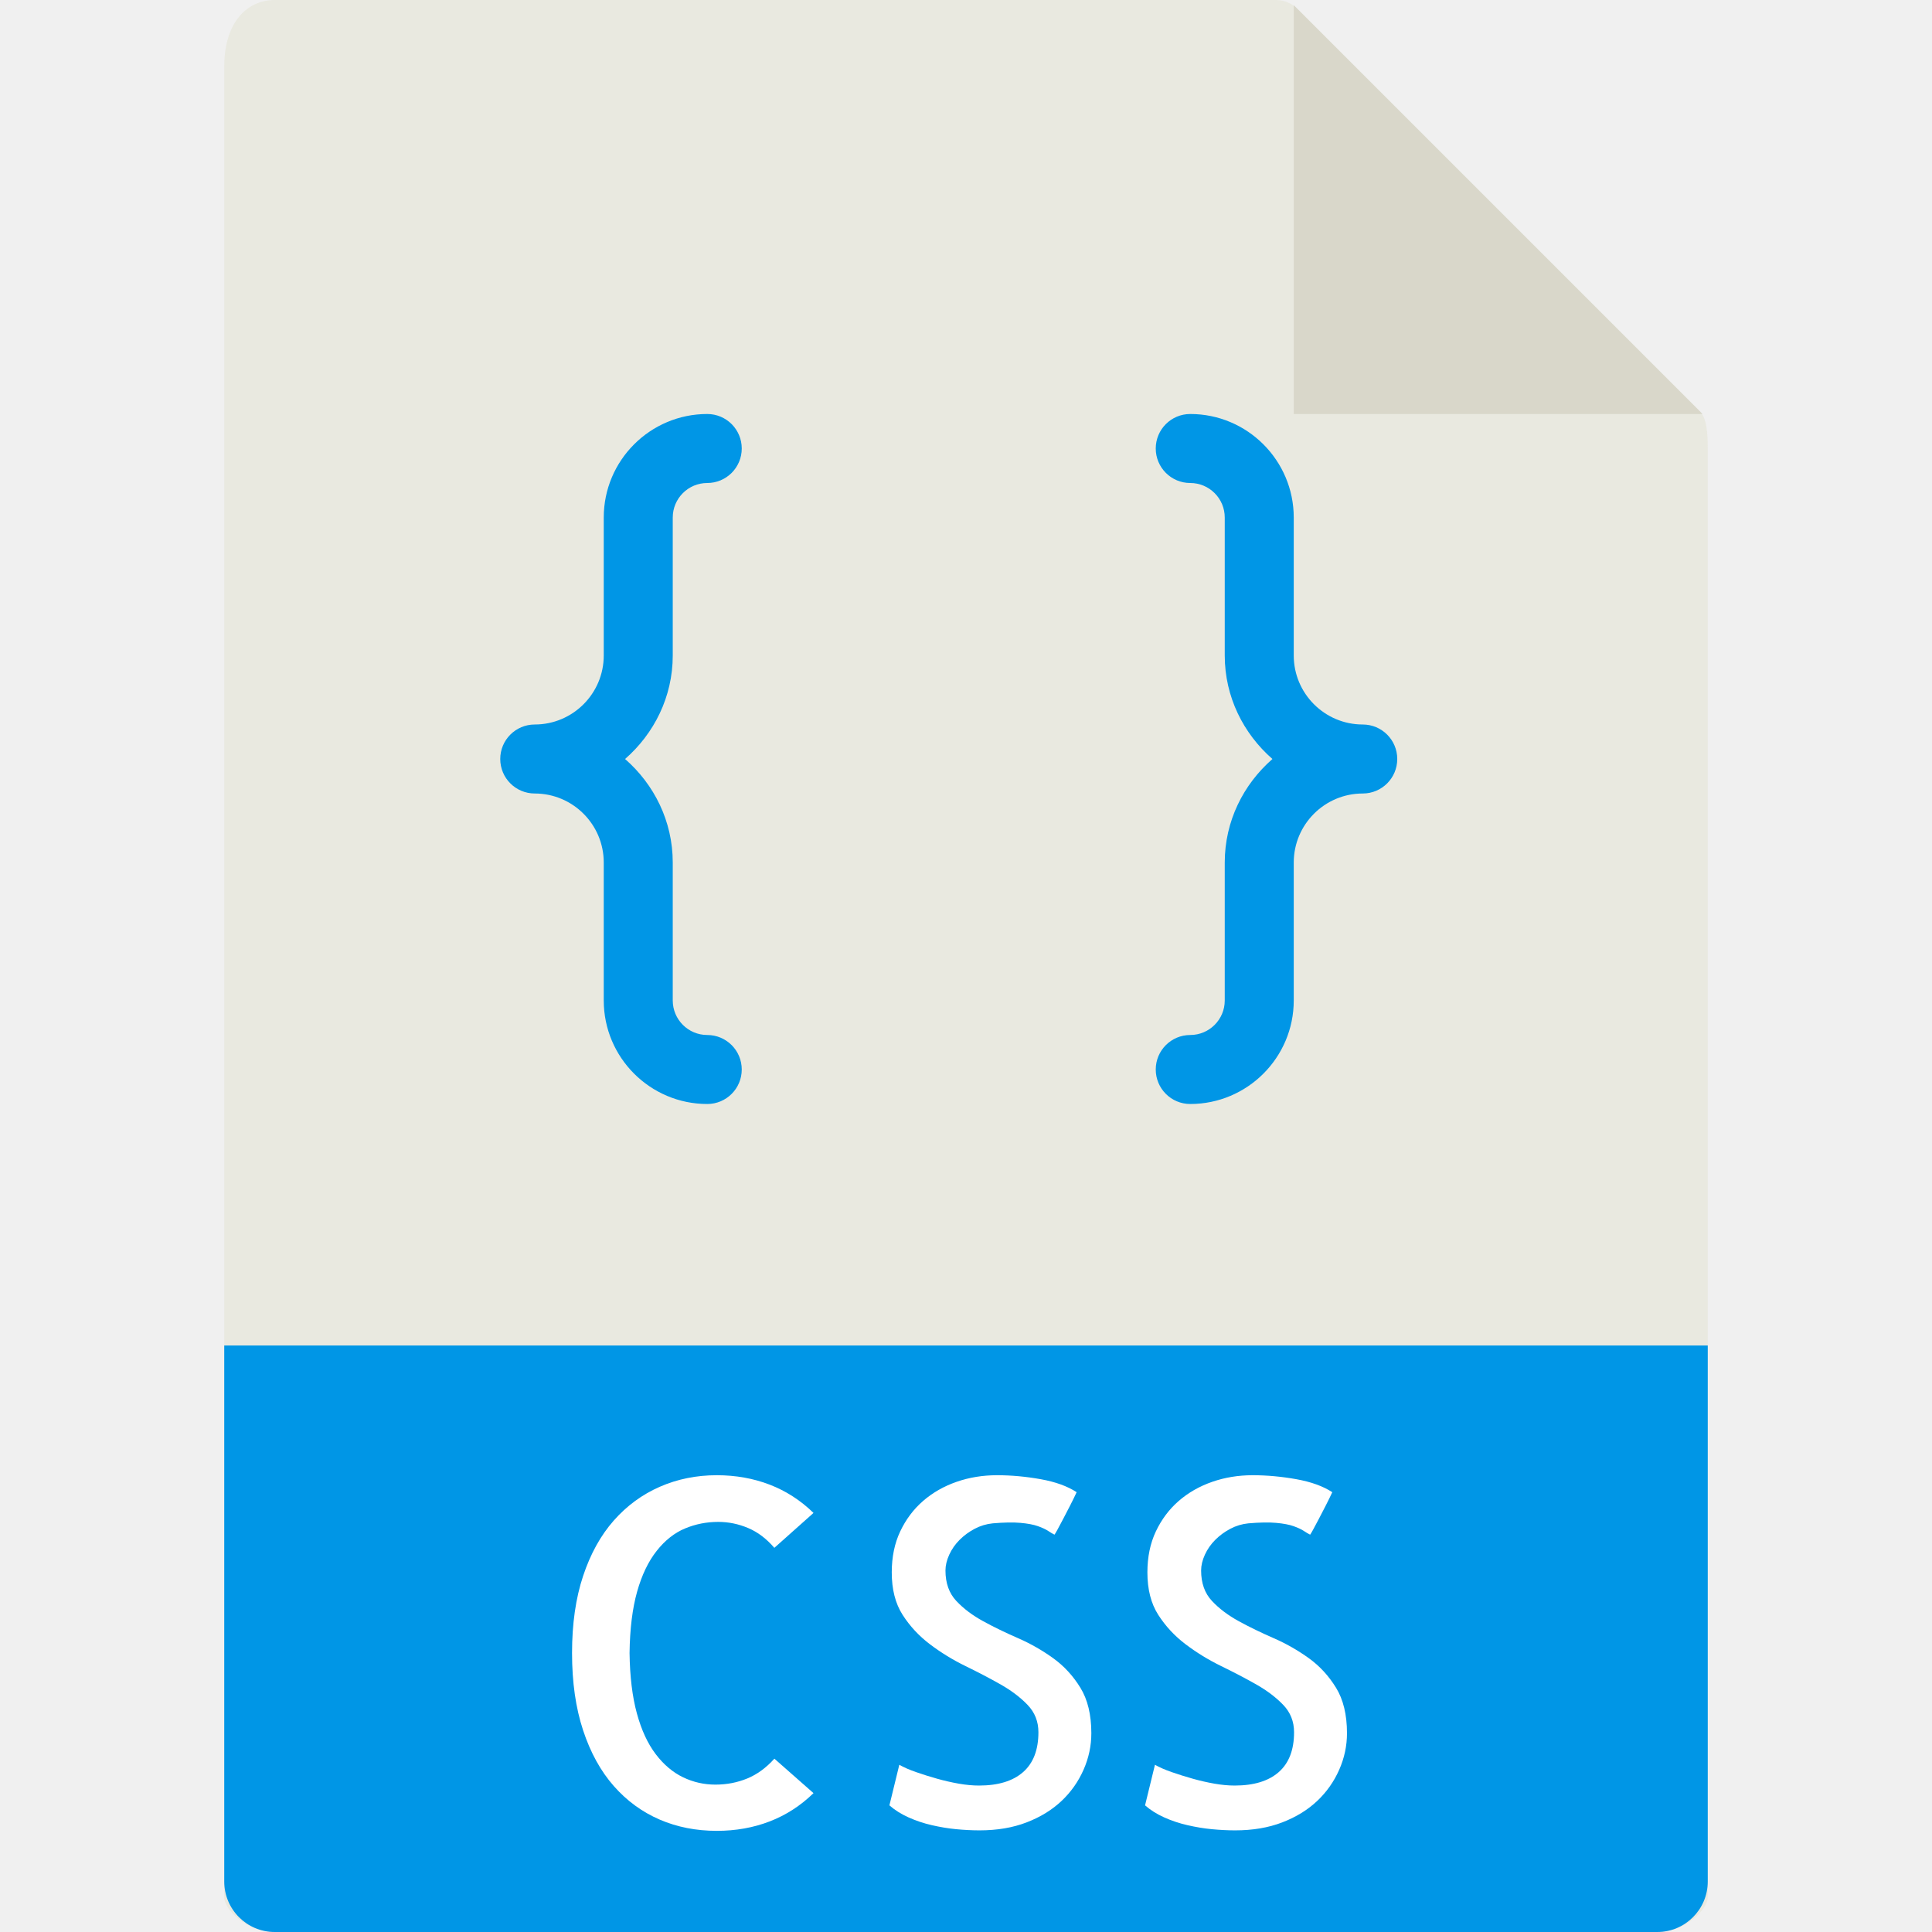
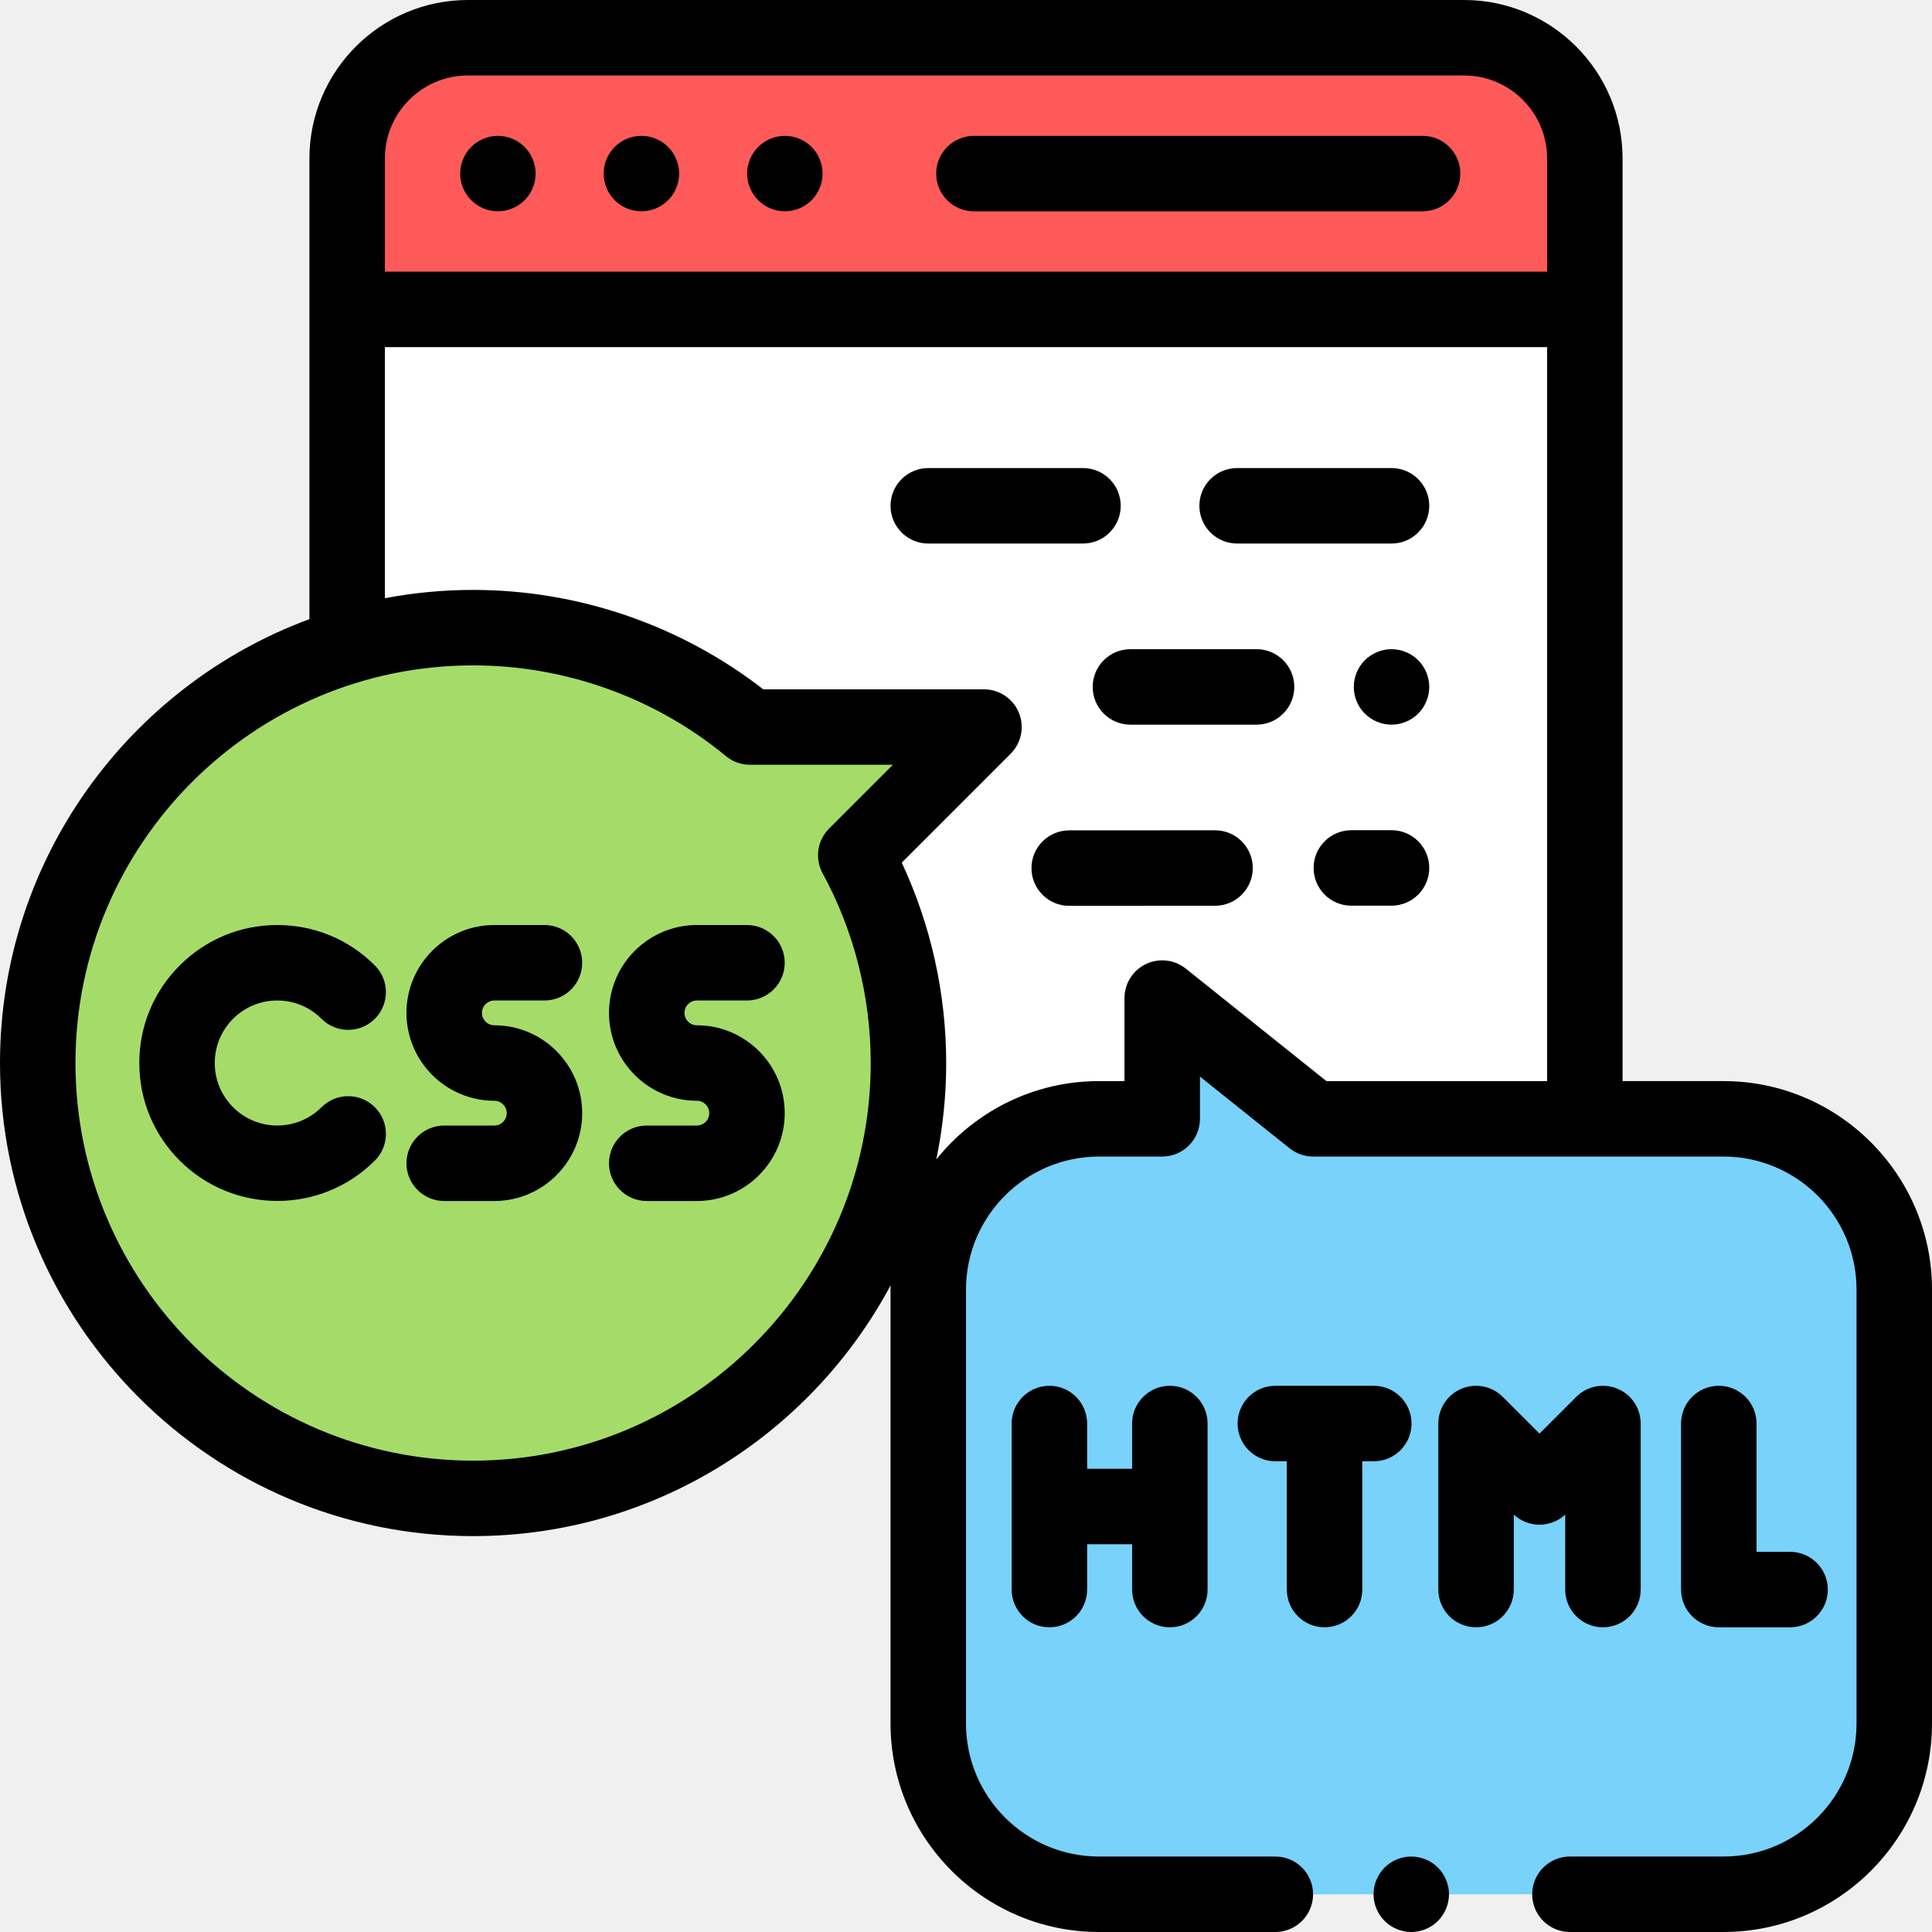
- <svg xmlns="http://www.w3.org/2000/svg" version="1.1" id="Capa_1" x="0px" y="0px" viewBox="0 0 56 56" style="enable-background:new 0 0 56 56;" xml:space="preserve">
-   <g>
-     <path style="fill:#E9E9E0;" d="M36.985,0H7.963C7.155,0,6.5,0.655,6.5,1.926V55c0,0.345,0.655,1,1.463,1h40.074   c0.808,0,1.463-0.655,1.463-1V12.978c0-0.696-0.093-0.92-0.257-1.085L37.607,0.257C37.442,0.093,37.218,0,36.985,0z" />
-     <polygon style="fill:#D9D7CA;" points="37.5,0.151 37.5,12 49.349,12  " />
-     <path style="fill:#0096E6;" d="M48.037,56H7.963C7.155,56,6.5,55.345,6.5,54.537V39h43v15.537C49.5,55.345,48.845,56,48.037,56z" />
-     <g>
-       <path style="fill:#FFFFFF;" d="M23.58,51.975c-0.374,0.364-0.798,0.638-1.271,0.82s-0.984,0.273-1.531,0.273    c-0.602,0-1.155-0.109-1.661-0.328s-0.948-0.542-1.326-0.971s-0.675-0.966-0.889-1.613c-0.214-0.647-0.321-1.395-0.321-2.242    s0.107-1.593,0.321-2.235c0.214-0.643,0.511-1.178,0.889-1.606s0.822-0.754,1.333-0.978s1.062-0.335,1.654-0.335    c0.547,0,1.058,0.091,1.531,0.273s0.897,0.456,1.271,0.82l-1.135,1.012c-0.228-0.265-0.48-0.456-0.759-0.574    s-0.567-0.178-0.868-0.178c-0.337,0-0.658,0.063-0.964,0.191s-0.579,0.344-0.82,0.649s-0.431,0.699-0.567,1.183    s-0.21,1.075-0.219,1.777c0.009,0.684,0.08,1.267,0.212,1.75s0.314,0.877,0.547,1.183s0.497,0.528,0.793,0.67    s0.608,0.212,0.937,0.212s0.636-0.06,0.923-0.178s0.549-0.31,0.786-0.574L23.58,51.975z" />
-       <path style="fill:#FFFFFF;" d="M31.633,50.238c0,0.364-0.075,0.718-0.226,1.06s-0.362,0.643-0.636,0.902s-0.61,0.467-1.012,0.622    s-0.856,0.232-1.367,0.232c-0.219,0-0.444-0.012-0.677-0.034s-0.467-0.062-0.704-0.116s-0.463-0.13-0.677-0.226    s-0.398-0.212-0.554-0.349l0.287-1.176c0.128,0.073,0.289,0.144,0.485,0.212s0.398,0.132,0.608,0.191s0.419,0.107,0.629,0.144    s0.405,0.055,0.588,0.055c0.556,0,0.982-0.13,1.278-0.39s0.444-0.645,0.444-1.155c0-0.31-0.104-0.574-0.314-0.793    s-0.472-0.417-0.786-0.595s-0.654-0.355-1.019-0.533s-0.706-0.388-1.025-0.629s-0.583-0.526-0.793-0.854s-0.314-0.738-0.314-1.23    c0-0.446,0.082-0.843,0.246-1.189s0.385-0.641,0.663-0.882s0.602-0.426,0.971-0.554s0.759-0.191,1.169-0.191    c0.419,0,0.843,0.039,1.271,0.116s0.774,0.203,1.039,0.376c-0.055,0.118-0.118,0.248-0.191,0.39s-0.142,0.273-0.205,0.396    c-0.063,0.123-0.118,0.226-0.164,0.308s-0.073,0.128-0.082,0.137c-0.055-0.027-0.116-0.063-0.185-0.109s-0.166-0.091-0.294-0.137    s-0.296-0.077-0.506-0.096s-0.479-0.014-0.807,0.014c-0.183,0.019-0.355,0.07-0.52,0.157s-0.31,0.193-0.438,0.321    s-0.228,0.271-0.301,0.431s-0.109,0.313-0.109,0.458c0,0.364,0.104,0.658,0.314,0.882s0.47,0.419,0.779,0.588    s0.647,0.333,1.012,0.492s0.704,0.354,1.019,0.581s0.576,0.513,0.786,0.854S31.633,49.7,31.633,50.238z" />
-       <path style="fill:#FFFFFF;" d="M39.043,50.238c0,0.364-0.075,0.718-0.226,1.06s-0.362,0.643-0.636,0.902s-0.61,0.467-1.012,0.622    s-0.856,0.232-1.367,0.232c-0.219,0-0.444-0.012-0.677-0.034s-0.467-0.062-0.704-0.116s-0.463-0.13-0.677-0.226    s-0.398-0.212-0.554-0.349l0.287-1.176c0.128,0.073,0.289,0.144,0.485,0.212s0.398,0.132,0.608,0.191s0.419,0.107,0.629,0.144    s0.405,0.055,0.588,0.055c0.556,0,0.982-0.13,1.278-0.39s0.444-0.645,0.444-1.155c0-0.31-0.104-0.574-0.314-0.793    s-0.472-0.417-0.786-0.595s-0.654-0.355-1.019-0.533s-0.706-0.388-1.025-0.629s-0.583-0.526-0.793-0.854s-0.314-0.738-0.314-1.23    c0-0.446,0.082-0.843,0.246-1.189s0.385-0.641,0.663-0.882s0.602-0.426,0.971-0.554s0.759-0.191,1.169-0.191    c0.419,0,0.843,0.039,1.271,0.116s0.774,0.203,1.039,0.376c-0.055,0.118-0.118,0.248-0.191,0.39s-0.142,0.273-0.205,0.396    s-0.118,0.226-0.164,0.308s-0.073,0.128-0.082,0.137c-0.055-0.027-0.116-0.063-0.185-0.109s-0.166-0.091-0.294-0.137    s-0.296-0.077-0.506-0.096s-0.479-0.014-0.807,0.014c-0.183,0.019-0.355,0.07-0.52,0.157s-0.31,0.193-0.438,0.321    s-0.228,0.271-0.301,0.431s-0.109,0.313-0.109,0.458c0,0.364,0.104,0.658,0.314,0.882s0.47,0.419,0.779,0.588    s0.647,0.333,1.012,0.492s0.704,0.354,1.019,0.581s0.576,0.513,0.786,0.854S39.043,49.7,39.043,50.238z" />
-     </g>
-     <g>
-       <path style="fill:#0096E6;" d="M19.5,19v-4c0-0.551,0.448-1,1-1c0.553,0,1-0.448,1-1s-0.447-1-1-1c-1.654,0-3,1.346-3,3v4    c0,1.103-0.897,2-2,2c-0.553,0-1,0.448-1,1s0.447,1,1,1c1.103,0,2,0.897,2,2v4c0,1.654,1.346,3,3,3c0.553,0,1-0.448,1-1    s-0.447-1-1-1c-0.552,0-1-0.449-1-1v-4c0-1.2-0.542-2.266-1.382-3C18.958,21.266,19.5,20.2,19.5,19z" />
-       <path style="fill:#0096E6;" d="M39.5,21c-1.103,0-2-0.897-2-2v-4c0-1.654-1.346-3-3-3c-0.553,0-1,0.448-1,1s0.447,1,1,1    c0.552,0,1,0.449,1,1v4c0,1.2,0.542,2.266,1.382,3c-0.84,0.734-1.382,1.8-1.382,3v4c0,0.551-0.448,1-1,1c-0.553,0-1,0.448-1,1    s0.447,1,1,1c1.654,0,3-1.346,3-3v-4c0-1.103,0.897-2,2-2c0.553,0,1-0.448,1-1S40.053,21,39.5,21z" />
-     </g>
-   </g>
+ <svg xmlns="http://www.w3.org/2000/svg" version="1.1" id="Capa_1" x="0px" y="0px" viewBox="0 0 512 512" style="enable-background:new 0 0 512 512;" xml:space="preserve">
+   <path style="fill:#FFFFFF;" d="M420,296c0,17.673-14.327,32-32,32H124c-17.673,0-32-14.327-32-32V42c0-17.673,14.327-32,32-32h264  c17.673,0,32,14.327,32,32V296z" />
+   <path style="fill:#FF5A5A;" d="M124.274,10H388c17.673,0,32,14.327,32,32v40H92.274V42C92.274,24.327,106.601,10,124.274,10z" />
+   <path style="fill:#231F20;" d="M100.141,82h315.908" />
+   <path style="fill:#78D2FA;" d="M456.75,296.5H348l-40-32v32h-16.75c-24.991,0-45.25,20.259-45.25,45.25v115  c0,24.991,20.259,45.25,45.25,45.25h165.5c24.991,0,45.25-20.259,45.25-45.25v-115C502,316.759,481.741,296.5,456.75,296.5z" />
+   <path style="fill:#A5DC69;" d="M260.763,192.675H198.76c-19.943-16.456-45.509-26.342-73.384-26.342  C61.656,166.333,10,217.989,10,281.71s51.656,115.376,115.376,115.376S240.753,345.43,240.753,281.71  c0-19.94-5.059-38.698-13.963-55.062L260.763,192.675z" />
+   <path d="M258.095,56H377c5.523,0,10-4.478,10-10s-4.477-10-10-10H258.095c-5.523,0-10,4.478-10,10S252.572,56,258.095,56z" />
+   <path d="M169.98,56c2.63,0,5.21-1.07,7.07-2.931c1.86-1.859,2.93-4.439,2.93-7.069s-1.07-5.21-2.93-7.07S172.61,36,169.98,36  c-2.64,0-5.22,1.069-7.08,2.93s-2.92,4.44-2.92,7.07s1.06,5.21,2.92,7.069C164.77,54.93,167.34,56,169.98,56z" />
+   <path d="M131.95,56c2.63,0,5.21-1.07,7.07-2.931c1.86-1.859,2.93-4.439,2.93-7.069s-1.07-5.21-2.93-7.07  c-1.86-1.86-4.44-2.93-7.07-2.93s-5.21,1.069-7.07,2.93s-2.93,4.44-2.93,7.07s1.07,5.21,2.93,7.069  C126.74,54.93,129.32,56,131.95,56z" />
+   <path d="M208,56c2.63,0,5.21-1.07,7.07-2.931C216.93,51.21,218,48.63,218,46s-1.07-5.21-2.93-7.07S210.63,36,208,36  s-5.21,1.069-7.07,2.93C199.07,40.79,198,43.37,198,46s1.07,5.21,2.93,7.069C202.79,54.93,205.37,56,208,56z" />
+   <path d="M297,134.044c0-5.522-4.477-10-10-10h-41c-5.523,0-10,4.478-10,10s4.477,10,10,10h41  C292.523,144.044,297,139.566,297,134.044z" />
+   <path d="M327.849,144.044h40.917c5.523,0,10-4.478,10-10s-4.477-10-10-10h-40.917c-5.523,0-10,4.478-10,10  S322.326,144.044,327.849,144.044z" />
+   <path d="M368.766,220.011c-0.001,0-0.002,0-0.003,0l-10.645,0.004c-5.522,0.002-9.998,4.48-9.996,10.004  c0.002,5.521,4.479,9.996,10,9.996c0.001,0,0.002,0,0.004,0l10.644-0.004c5.522-0.002,9.998-4.48,9.996-10.004  C378.764,224.485,374.287,220.011,368.766,220.011z" />
+   <path d="M322,220.036c-0.001,0-0.003,0-0.005,0l-38.649,0.021c-5.523,0.003-9.998,4.482-9.995,10.005  c0.003,5.521,4.479,9.995,10,9.995c0.001,0,0.003,0,0.005,0l38.649-0.021c5.523-0.003,9.998-4.482,9.995-10.005  C331.997,224.51,327.521,220.036,322,220.036z" />
+   <path d="M333,172.042h-33.427c-5.523,0-10,4.478-10,10s4.477,10,10,10H333c5.523,0,10-4.478,10-10S338.523,172.042,333,172.042z" />
+   <path d="M368.77,172.04c-2.64,0-5.21,1.069-7.08,2.93c-1.86,1.86-2.92,4.44-2.92,7.07s1.06,5.21,2.92,7.069  c1.87,1.87,4.44,2.931,7.08,2.931c2.63,0,5.2-1.061,7.07-2.931c1.86-1.859,2.93-4.439,2.93-7.069s-1.07-5.21-2.93-7.07  C373.97,173.109,371.4,172.04,368.77,172.04z" />
+   <path d="M374,492c-2.63,0-5.21,1.069-7.07,2.93c-1.86,1.86-2.93,4.44-2.93,7.07s1.07,5.21,2.93,7.069  c1.86,1.86,4.44,2.931,7.07,2.931s5.21-1.07,7.07-2.931c1.86-1.859,2.93-4.439,2.93-7.069s-1.07-5.21-2.93-7.07S376.63,492,374,492z  " />
+   <path d="M456.75,286.5H430V42c0-23.159-18.841-42-42-42H124c-23.159,0-42,18.841-42,42v122.072C34.18,181.761,0,227.818,0,281.71  c0,69.133,56.244,125.376,125.376,125.376c47.857,0,89.531-26.957,110.653-66.479c-0.008,0.382-0.029,0.76-0.029,1.143v115  c0,30.465,24.785,55.25,55.25,55.25h46.727c5.523,0,10-4.478,10-10s-4.477-10-10-10H291.25c-19.437,0-35.25-15.813-35.25-35.25v-115  c0-19.437,15.813-35.25,35.25-35.25H308c5.523,0,10-4.478,10-10v-11.193l23.753,19.002c1.773,1.419,3.977,2.191,6.247,2.191h108.75  c19.437,0,35.25,15.813,35.25,35.25v115c0,19.437-15.813,35.25-35.25,35.25h-40.701c-5.523,0-10,4.478-10,10s4.477,10,10,10h40.701  c30.465,0,55.25-24.785,55.25-55.25v-115C512,311.285,487.215,286.5,456.75,286.5z M124,20h264c12.131,0,22,9.869,22,22v30H102V42  C102,29.869,111.869,20,124,20z M125.376,387.086C67.271,387.086,20,339.814,20,281.71c0-58.105,47.271-105.377,105.376-105.377  c24.419,0,48.22,8.543,67.019,24.055c1.792,1.479,4.042,2.287,6.365,2.287h37.86l-16.902,16.901  c-3.134,3.134-3.831,7.957-1.713,11.851c8.339,15.326,12.747,32.714,12.747,50.283C230.752,339.814,183.481,387.086,125.376,387.086  z M314.247,256.691c-3.002-2.4-7.114-2.869-10.579-1.204c-3.464,1.665-5.668,5.169-5.668,9.013v22h-6.75  c-17.427,0-32.985,8.119-43.119,20.763c1.716-8.253,2.621-16.799,2.621-25.553c0-18.366-4.054-36.575-11.777-53.105l28.858-28.858  c2.86-2.86,3.716-7.161,2.168-10.898c-1.548-3.736-5.194-6.173-9.239-6.173h-58.494c-21.902-17.012-49.063-26.342-76.892-26.342  c-7.988,0-15.8,0.76-23.376,2.195V92h308v194.5h-58.492L314.247,256.691z" />
+   <path d="M310.023,431.25c5.523,0,10-4.478,10-10v-44c0-5.522-4.477-10-10-10s-10,4.478-10,10v12h-11.922v-12c0-5.522-4.477-10-10-10  s-10,4.478-10,10v44c0,5.522,4.477,10,10,10s10-4.478,10-10v-12h11.922v12C300.023,426.772,304.5,431.25,310.023,431.25z" />
+   <path d="M455.5,367.25c-5.523,0-10,4.478-10,10v44c0,5.522,4.477,10,10,10h18.892c5.523,0,10-4.478,10-10s-4.477-10-10-10H465.5v-34  C465.5,371.728,461.023,367.25,455.5,367.25z" />
+   <path d="M364.07,387.25c5.523,0,10-4.478,10-10s-4.477-10-10-10h-26.093c-5.523,0-10,4.478-10,10s4.477,10,10,10h3.046v34  c0,5.522,4.477,10,10,10s10-4.478,10-10v-34H364.07z" />
+   <path d="M414.797,401.384v19.866c0,5.522,4.477,10,10,10s10-4.478,10-10v-44c0-4.045-2.437-7.691-6.173-9.239  c-3.735-1.544-8.037-0.692-10.898,2.168l-9.742,9.742l-9.742-9.742c-2.86-2.86-7.163-3.714-10.898-2.168  c-3.737,1.548-6.173,5.194-6.173,9.239v44c0,5.522,4.477,10,10,10s10-4.478,10-10v-19.866c1.847,1.719,4.281,2.68,6.813,2.68  S412.95,403.103,414.797,401.384z" />
+   <path d="M73.486,265.14c4.426,0,8.587,1.724,11.717,4.854c3.905,3.904,10.238,3.905,14.142,0c3.905-3.905,3.906-10.237,0-14.143  c-6.907-6.907-16.091-10.711-25.859-10.711s-18.952,3.804-25.859,10.711c-6.908,6.907-10.711,16.091-10.711,25.859  s3.804,18.951,10.711,25.859c7.129,7.129,16.494,10.693,25.859,10.693s18.729-3.564,25.859-10.693  c3.905-3.905,3.906-10.237,0-14.143c-3.904-3.903-10.237-3.903-14.142,0c-6.462,6.461-16.974,6.461-23.434,0  c-3.13-3.13-4.854-7.291-4.854-11.717c0-4.427,1.724-8.587,4.854-11.717C64.899,266.862,69.06,265.14,73.486,265.14z" />
+   <path d="M131.004,265.14h13.285c5.523,0,10-4.478,10-10s-4.477-10-10-10h-13.285c-12.839,0-23.285,10.445-23.285,23.285  s10.446,23.285,23.285,23.285c1.812,0,3.285,1.474,3.285,3.285s-1.474,3.285-3.285,3.285h-13.285c-5.523,0-10,4.478-10,10  s4.477,10,10,10h13.285c12.839,0,23.285-10.445,23.285-23.285s-10.446-23.285-23.285-23.285c-1.812,0-3.285-1.474-3.285-3.285  S129.193,265.14,131.004,265.14z" />
+   <path d="M184.675,265.14h13.285c5.523,0,10-4.478,10-10s-4.477-10-10-10h-13.285c-12.839,0-23.285,10.445-23.285,23.285  s10.446,23.285,23.285,23.285c1.812,0,3.285,1.474,3.285,3.285s-1.474,3.285-3.285,3.285H171.39c-5.523,0-10,4.478-10,10  s4.477,10,10,10h13.285c12.839,0,23.285-10.445,23.285-23.285s-10.446-23.285-23.285-23.285c-1.812,0-3.285-1.474-3.285-3.285  S182.864,265.14,184.675,265.14z" />
  <g>
</g>
  <g>
</g>
  <g>
</g>
  <g>
</g>
  <g>
</g>
  <g>
</g>
  <g>
</g>
  <g>
</g>
  <g>
</g>
  <g>
</g>
  <g>
</g>
  <g>
</g>
  <g>
</g>
  <g>
</g>
  <g>
</g>
</svg>
